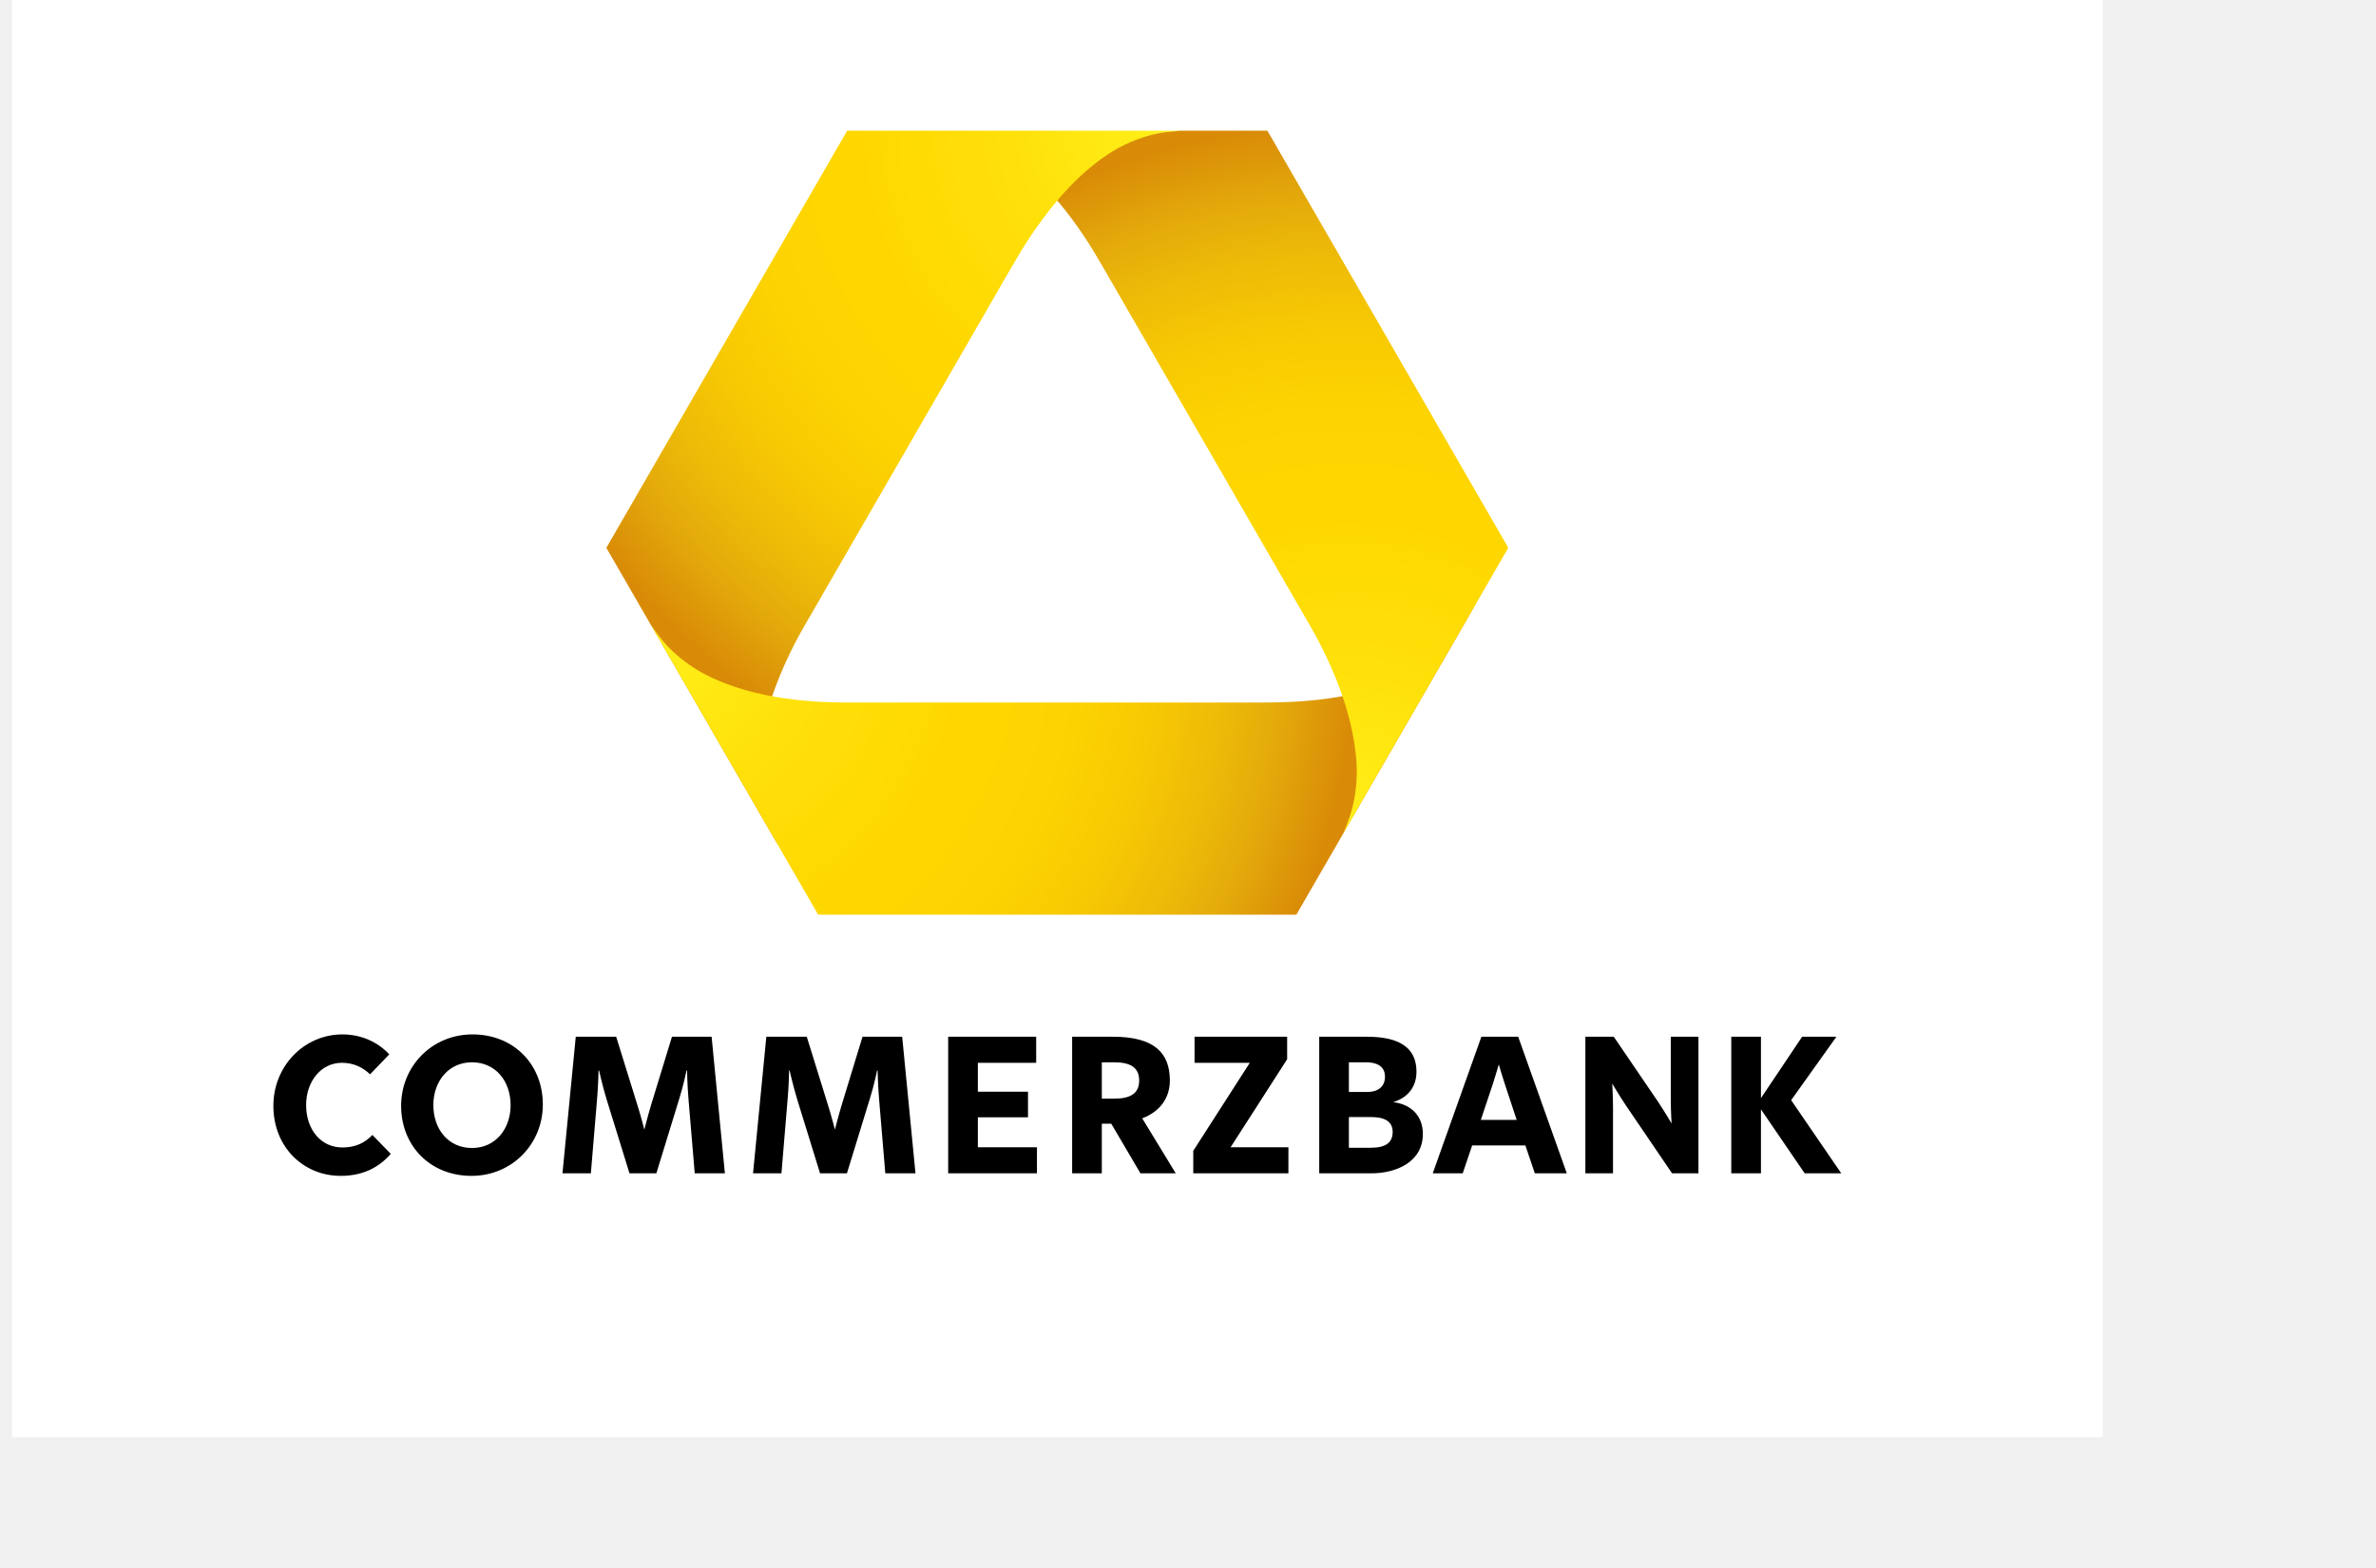
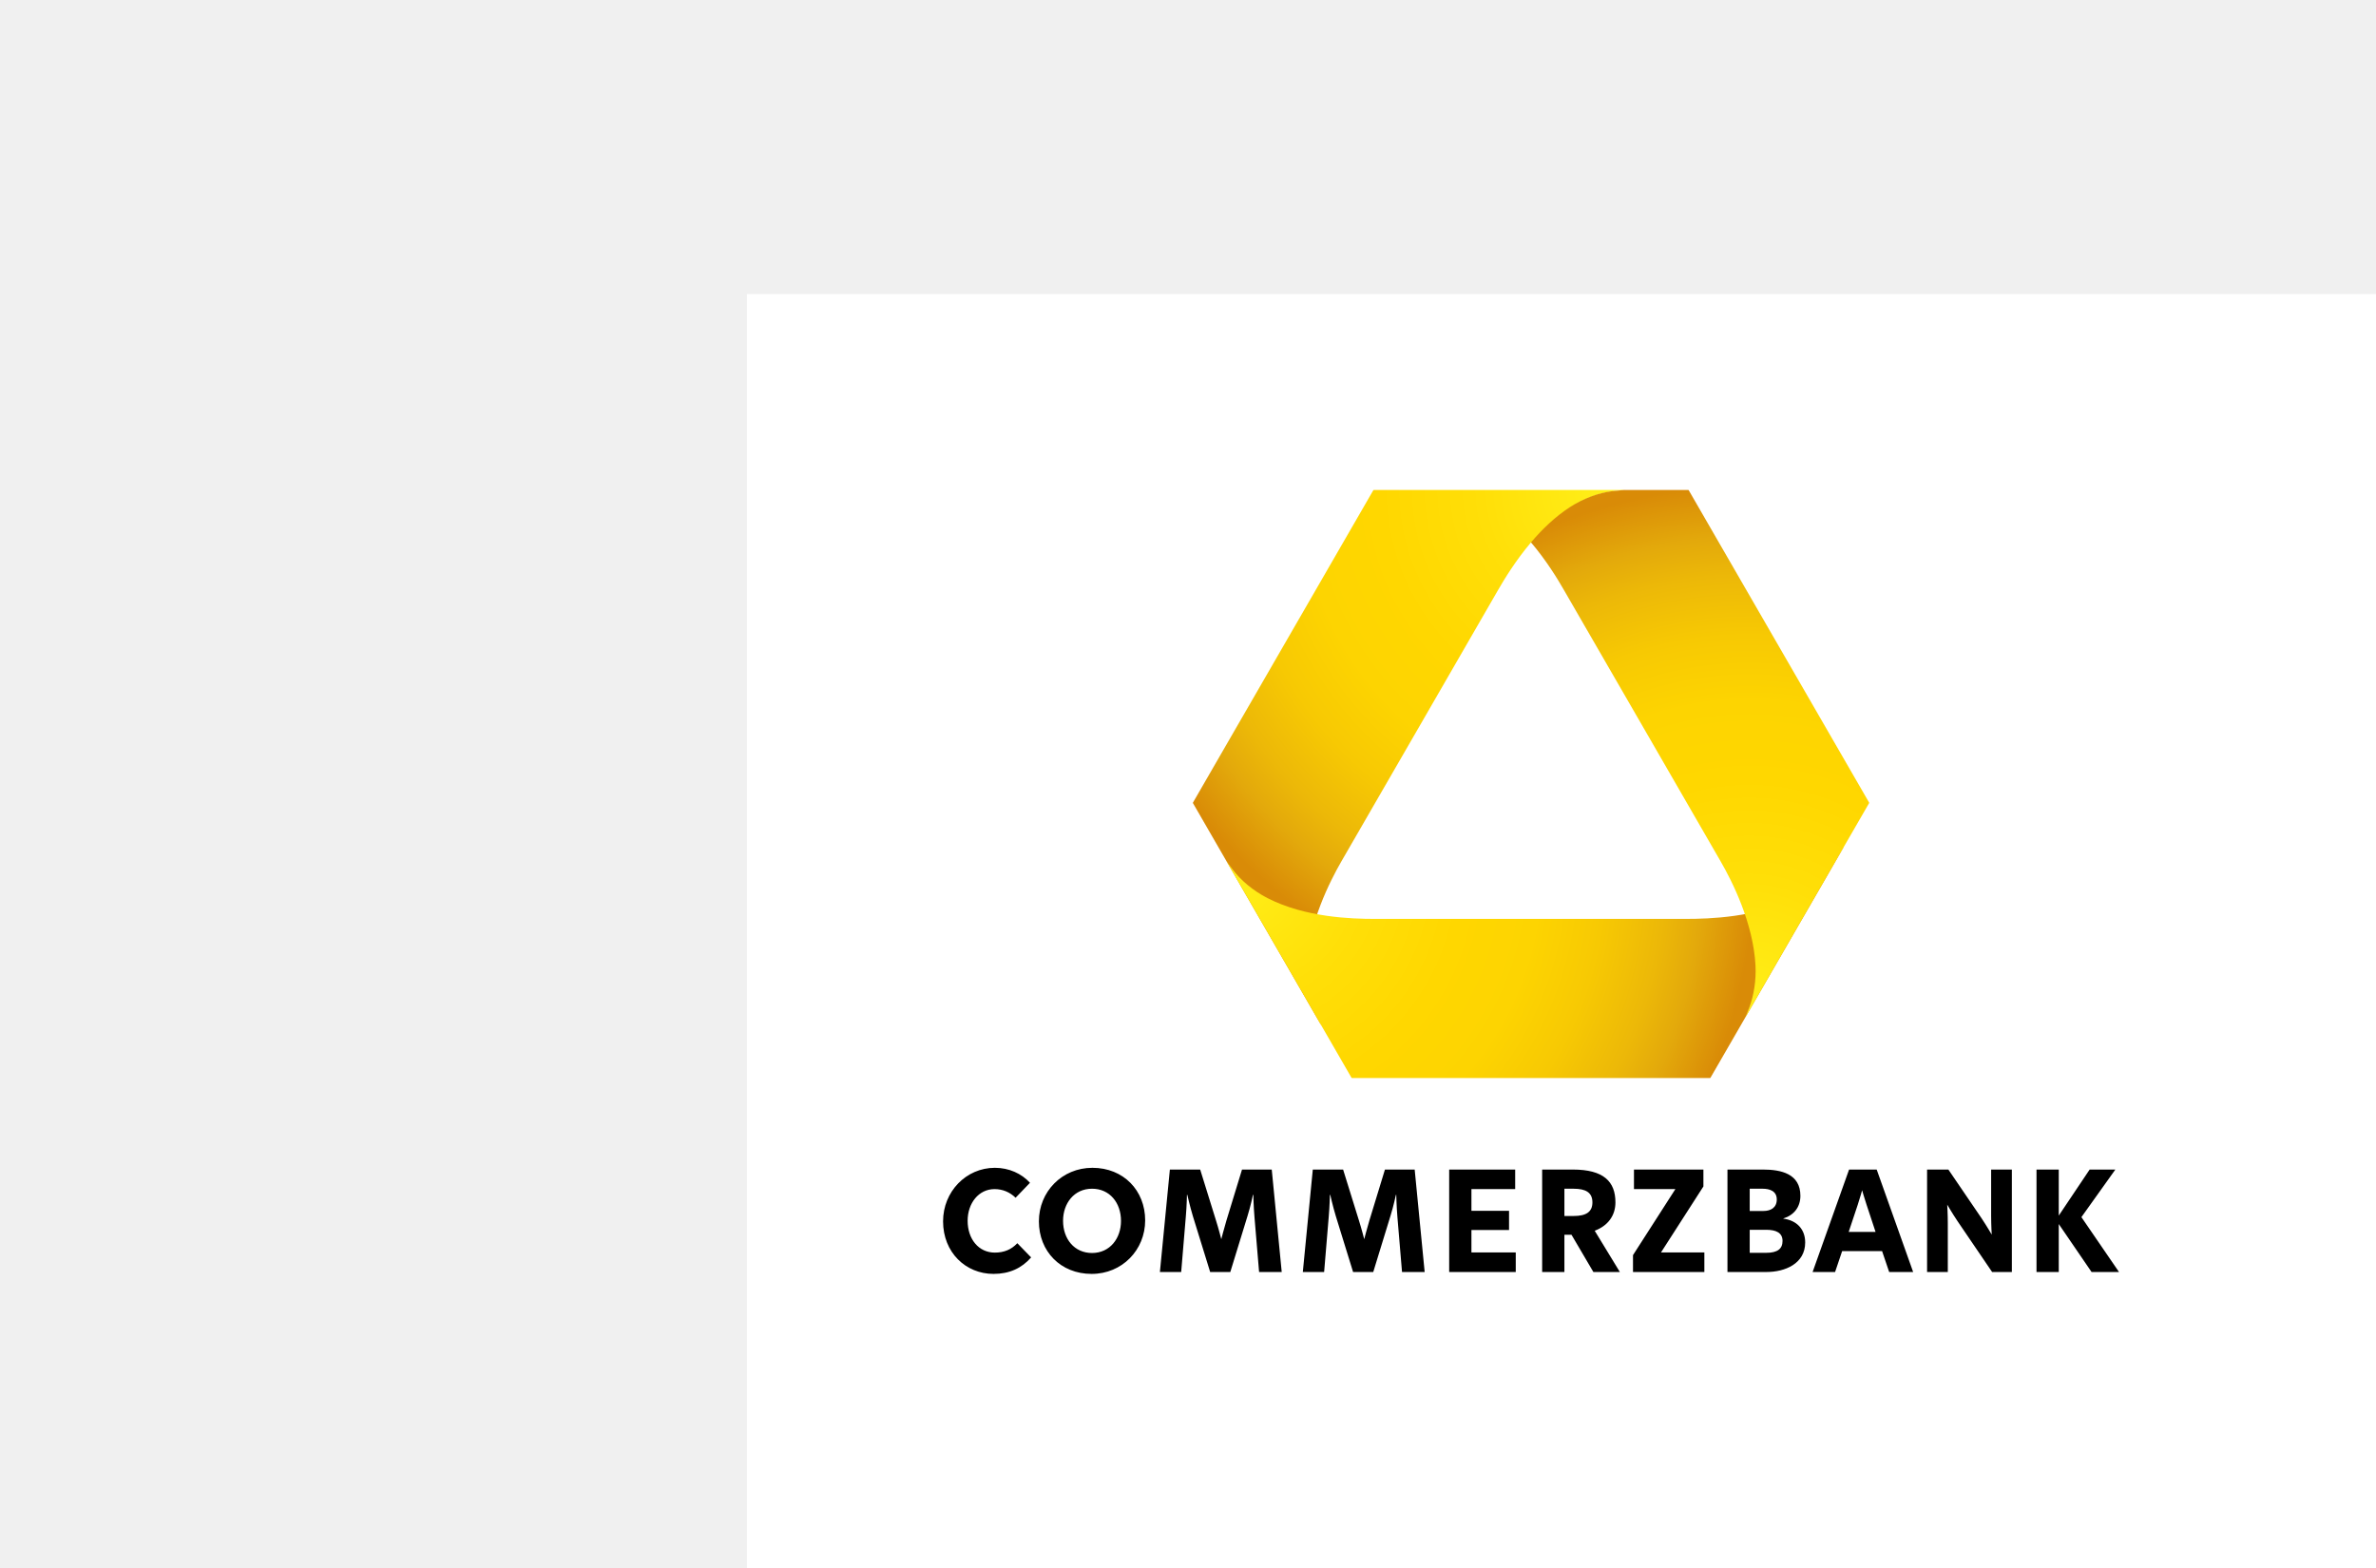
- <svg xmlns="http://www.w3.org/2000/svg" version="1.1" x="0" y="0" width="50px" height="33px" viewBox="-10, -10, 160, 120">
+ <svg xmlns="http://www.w3.org/2000/svg" version="1.1" x="0" y="0" width="50px" height="33px" viewBox="-95, -50, 240, 160">
  <rect x="-20" y="-20" width="100%" height="100%" fill="#FFFFFF" />
  <defs>
    <style>fill="#000000"</style>
    <radialGradient id="Gradient_1" gradientUnits="userSpaceOnUse" cx="68.113" cy="-0.071" r="53.406">
      <stop offset="0" stop-color="#FFEF19" />
      <stop offset="0.246" stop-color="#FFDF08" />
      <stop offset="0.44" stop-color="#FFD700" />
      <stop offset="0.588" stop-color="#FDD401" />
      <stop offset="0.713" stop-color="#F7C903" />
      <stop offset="0.829" stop-color="#ECB808" />
      <stop offset="0.9" stop-color="#E3A90B" />
      <stop offset="1" stop-color="#D98B07" />
    </radialGradient>
    <radialGradient id="Gradient_2" gradientUnits="userSpaceOnUse" cx="29.667" cy="39.018" r="53.076">
      <stop offset="0" stop-color="#FFEF19" />
      <stop offset="0.246" stop-color="#FFDF08" />
      <stop offset="0.44" stop-color="#FFD700" />
      <stop offset="0.588" stop-color="#FDD401" />
      <stop offset="0.713" stop-color="#F7C903" />
      <stop offset="0.829" stop-color="#ECB808" />
      <stop offset="0.9" stop-color="#E3A90B" />
      <stop offset="1" stop-color="#D98B07" />
    </radialGradient>
    <radialGradient id="Gradient_3" gradientUnits="userSpaceOnUse" cx="82.281" cy="52.934" r="53.363">
      <stop offset="0" stop-color="#FFEF19" />
      <stop offset="0.246" stop-color="#FFDF08" />
      <stop offset="0.44" stop-color="#FFD700" />
      <stop offset="0.588" stop-color="#FDD401" />
      <stop offset="0.713" stop-color="#F7C903" />
      <stop offset="0.829" stop-color="#ECB808" />
      <stop offset="0.9" stop-color="#E3A90B" />
      <stop offset="1" stop-color="#D98B07" />
    </radialGradient>
  </defs>
  <g id="BoundingBox" />
  <g id="Logo">
    <path d="M5.159,79.99 L5.159,79.99 C2.32,79.99 0.01,77.8 0.01,74.626 C0.01,71.593 2.36,69.164 5.295,69.164 C6.744,69.164 8.016,69.753 8.878,70.692 L7.41,72.218 C6.823,71.652 6.099,71.337 5.256,71.337 C3.651,71.337 2.516,72.768 2.516,74.568 C2.516,76.429 3.632,77.817 5.295,77.817 C6.255,77.817 6.999,77.486 7.586,76.858 L8.995,78.308 C8.036,79.404 6.783,79.99 5.159,79.99 L5.159,79.99 z M15.209,77.857 L15.209,77.857 C17.048,77.857 18.164,76.349 18.164,74.586 C18.164,72.728 17.009,71.298 15.209,71.298 C13.368,71.298 12.252,72.807 12.252,74.568 C12.252,76.429 13.407,77.857 15.209,77.857 L15.209,77.857 z M15.169,79.99 L15.169,79.99 C11.998,79.99 9.786,77.681 9.786,74.626 C9.786,71.612 12.135,69.164 15.247,69.164 C18.419,69.164 20.63,71.475 20.63,74.528 C20.63,77.545 18.281,79.99 15.169,79.99 L15.169,79.99 z M29.317,79.795 L31.079,74.059 C31.392,73.06 31.626,71.926 31.626,71.926 L31.666,71.926 C31.666,71.926 31.686,73.06 31.783,74.197 L32.253,79.795 L34.562,79.795 L33.545,69.342 L30.511,69.342 L28.925,74.528 C28.671,75.372 28.397,76.448 28.397,76.448 C28.397,76.448 28.124,75.372 27.848,74.509 L26.243,69.342 L23.15,69.342 L22.133,79.795 L24.305,79.795 L24.776,74.157 C24.873,73.06 24.893,71.926 24.893,71.926 L24.932,71.926 C24.932,71.926 25.186,73.06 25.499,74.1 L27.261,79.795 L29.317,79.795 L29.317,79.795 z M43.901,79.795 L45.662,74.059 C45.976,73.06 46.211,71.926 46.211,71.926 L46.249,71.926 C46.249,71.926 46.27,73.06 46.367,74.197 L46.837,79.795 L49.147,79.795 L48.128,69.342 L45.094,69.342 L43.51,74.528 C43.254,75.372 42.981,76.448 42.981,76.448 C42.981,76.448 42.706,75.372 42.432,74.509 L40.826,69.342 L37.733,69.342 L36.715,79.795 L38.889,79.795 L39.359,74.157 C39.457,73.06 39.477,71.926 39.477,71.926 L39.515,71.926 C39.515,71.926 39.769,73.06 40.083,74.1 L41.844,79.795 L43.901,79.795 L43.901,79.795 z M51.648,79.795 L58.441,79.795 L58.441,77.8 L53.919,77.8 L53.919,75.508 L57.756,75.508 L57.756,73.55 L53.919,73.55 L53.919,71.337 L58.382,71.337 L58.382,69.342 L51.648,69.342 L51.648,79.795 L51.648,79.795 z M66.263,72.69 L66.263,72.69 C66.263,71.67 65.558,71.298 64.343,71.298 L63.405,71.298 L63.405,74.081 L64.343,74.081 C65.617,74.081 66.263,73.669 66.263,72.69 L66.263,72.69 z M69.062,79.795 L66.361,79.795 L64.129,75.998 L63.405,75.998 L63.405,79.795 L61.134,79.795 L61.134,69.342 L64.266,69.342 C67.417,69.342 68.611,70.575 68.611,72.69 C68.611,74.041 67.848,75.077 66.497,75.586 L69.062,79.795 L69.062,79.795 z M70.403,79.795 L77.684,79.795 L77.684,77.8 L73.26,77.8 L77.587,71.066 L77.587,69.342 L70.502,69.342 L70.502,71.337 L74.728,71.337 L70.403,78.073 L70.403,79.795 L70.403,79.795 z M82.312,75.489 L82.312,77.838 L83.997,77.838 C85.153,77.838 85.661,77.426 85.661,76.624 C85.661,75.801 85.014,75.489 83.997,75.489 L82.312,75.489 L82.312,75.489 z M82.312,71.298 L82.312,73.569 L83.723,73.569 C84.447,73.569 85.073,73.237 85.073,72.396 C85.073,71.534 84.348,71.298 83.626,71.298 L82.312,71.298 L82.312,71.298 z M80.042,79.795 L80.042,69.342 L83.664,69.342 C85.485,69.342 87.483,69.753 87.483,72.024 C87.483,73.18 86.815,74 85.742,74.333 L85.742,74.353 C87.11,74.528 87.972,75.43 87.972,76.78 C87.972,78.954 85.896,79.795 84.037,79.795 L80.042,79.795 L80.042,79.795 z M91.022,79.795 L88.729,79.795 L92.45,69.342 L95.268,69.342 L98.987,79.795 L96.541,79.795 L95.817,77.662 L91.744,77.662 L91.022,79.795 L91.022,79.795 z M95.152,75.705 L94.232,72.924 C93.978,72.161 93.782,71.456 93.782,71.456 C93.782,71.456 93.585,72.161 93.331,72.944 L92.41,75.705 L95.152,75.705 L95.152,75.705 z M100.408,79.795 L102.523,79.795 L102.523,74.823 C102.523,73.884 102.464,72.924 102.464,72.924 C102.464,72.924 102.953,73.765 103.5,74.586 L107.043,79.795 L109.059,79.795 L109.059,69.342 L106.944,69.342 L106.944,74.081 C106.944,75.017 107.005,75.979 107.005,75.979 C107.005,75.979 106.515,75.137 105.967,74.313 L102.581,69.342 L100.408,69.342 L100.408,79.795 L100.408,79.795 z M111.573,69.342 L111.573,79.795 L113.844,79.795 L113.844,74.901 L117.191,79.795 L119.99,79.795 L116.155,74.197 L119.619,69.342 L116.995,69.342 L113.844,74.041 L113.844,69.342 L111.573,69.342 L111.573,69.342 z" fill="#000000" id="Commerzbank_16_" />
  </g>
  <g id="Ribbon_Gradients">
    <path d="M69.584,-0 L68.97,-0 L67.679,-0 L67.679,-0 L43.955,-0 C43.934,-0 43.915,0.012 43.903,0.03 L25.508,31.894 C25.498,31.913 25.498,31.936 25.508,31.954 L38.584,54.607 C38.535,54.45 38.447,54.276 38.447,54.276 C38.171,53.762 37.966,53.364 37.857,53.113 C37.321,51.888 37.009,50.195 37.096,48.546 C37.312,44.202 39.483,39.919 40.641,37.912 C43.368,33.196 48.632,24.078 48.632,24.078 C48.632,24.078 53.896,14.959 56.615,10.243 C57.289,9.075 58.438,7.186 59.999,5.346 L60.048,5.403 C60.048,5.403 60.105,5.34 60.108,5.337 C61.229,4.016 62.563,2.72 64.083,1.737 C65.474,0.839 67.097,0.26 68.429,0.113 C68.869,0.064 69.574,-0 69.574,-0" fill="url(#Gradient_1)" />
    <path d="M91.814,36.546 C91.202,37.573 90.725,38.337 90.467,38.692 C89.677,39.768 88.362,40.889 86.894,41.641 C83.02,43.626 78.16,43.764 75.839,43.764 C70.392,43.764 59.998,43.764 59.998,43.764 C59.998,43.764 49.471,43.764 44.021,43.764 C41.705,43.764 36.975,43.626 33.106,41.641 C31.638,40.889 30.321,39.768 29.531,38.692 C29.27,38.337 28.935,37.891 28.935,37.891 L41.68,59.97 C41.691,59.988 41.71,60 41.733,60 L78.259,60 C78.281,60 78.3,59.988 78.311,59.97 L91.888,36.462 C91.888,36.462 91.859,36.468 91.814,36.546 z" fill="url(#Gradient_2)" />
    <path d="M76.04,-0 L69.472,-0 C69.472,-0 68.767,0.064 68.327,0.113 C66.996,0.26 65.373,0.839 63.981,1.737 C62.458,2.722 61.121,4.022 59.998,5.346 C61.558,7.186 62.71,9.074 63.378,10.243 C66.1,14.959 71.37,24.079 71.37,24.079 C71.37,24.079 76.63,33.196 79.355,37.912 C80.514,39.919 82.688,44.202 82.903,48.546 C82.977,50.043 82.73,51.574 82.284,52.761 L81.897,53.761 L94.492,31.952 C94.503,31.934 94.503,31.911 94.492,31.892 L76.092,0.03 C76.081,0.012 76.062,-0 76.04,-0 z" fill="url(#Gradient_3)" />
  </g>
</svg>
